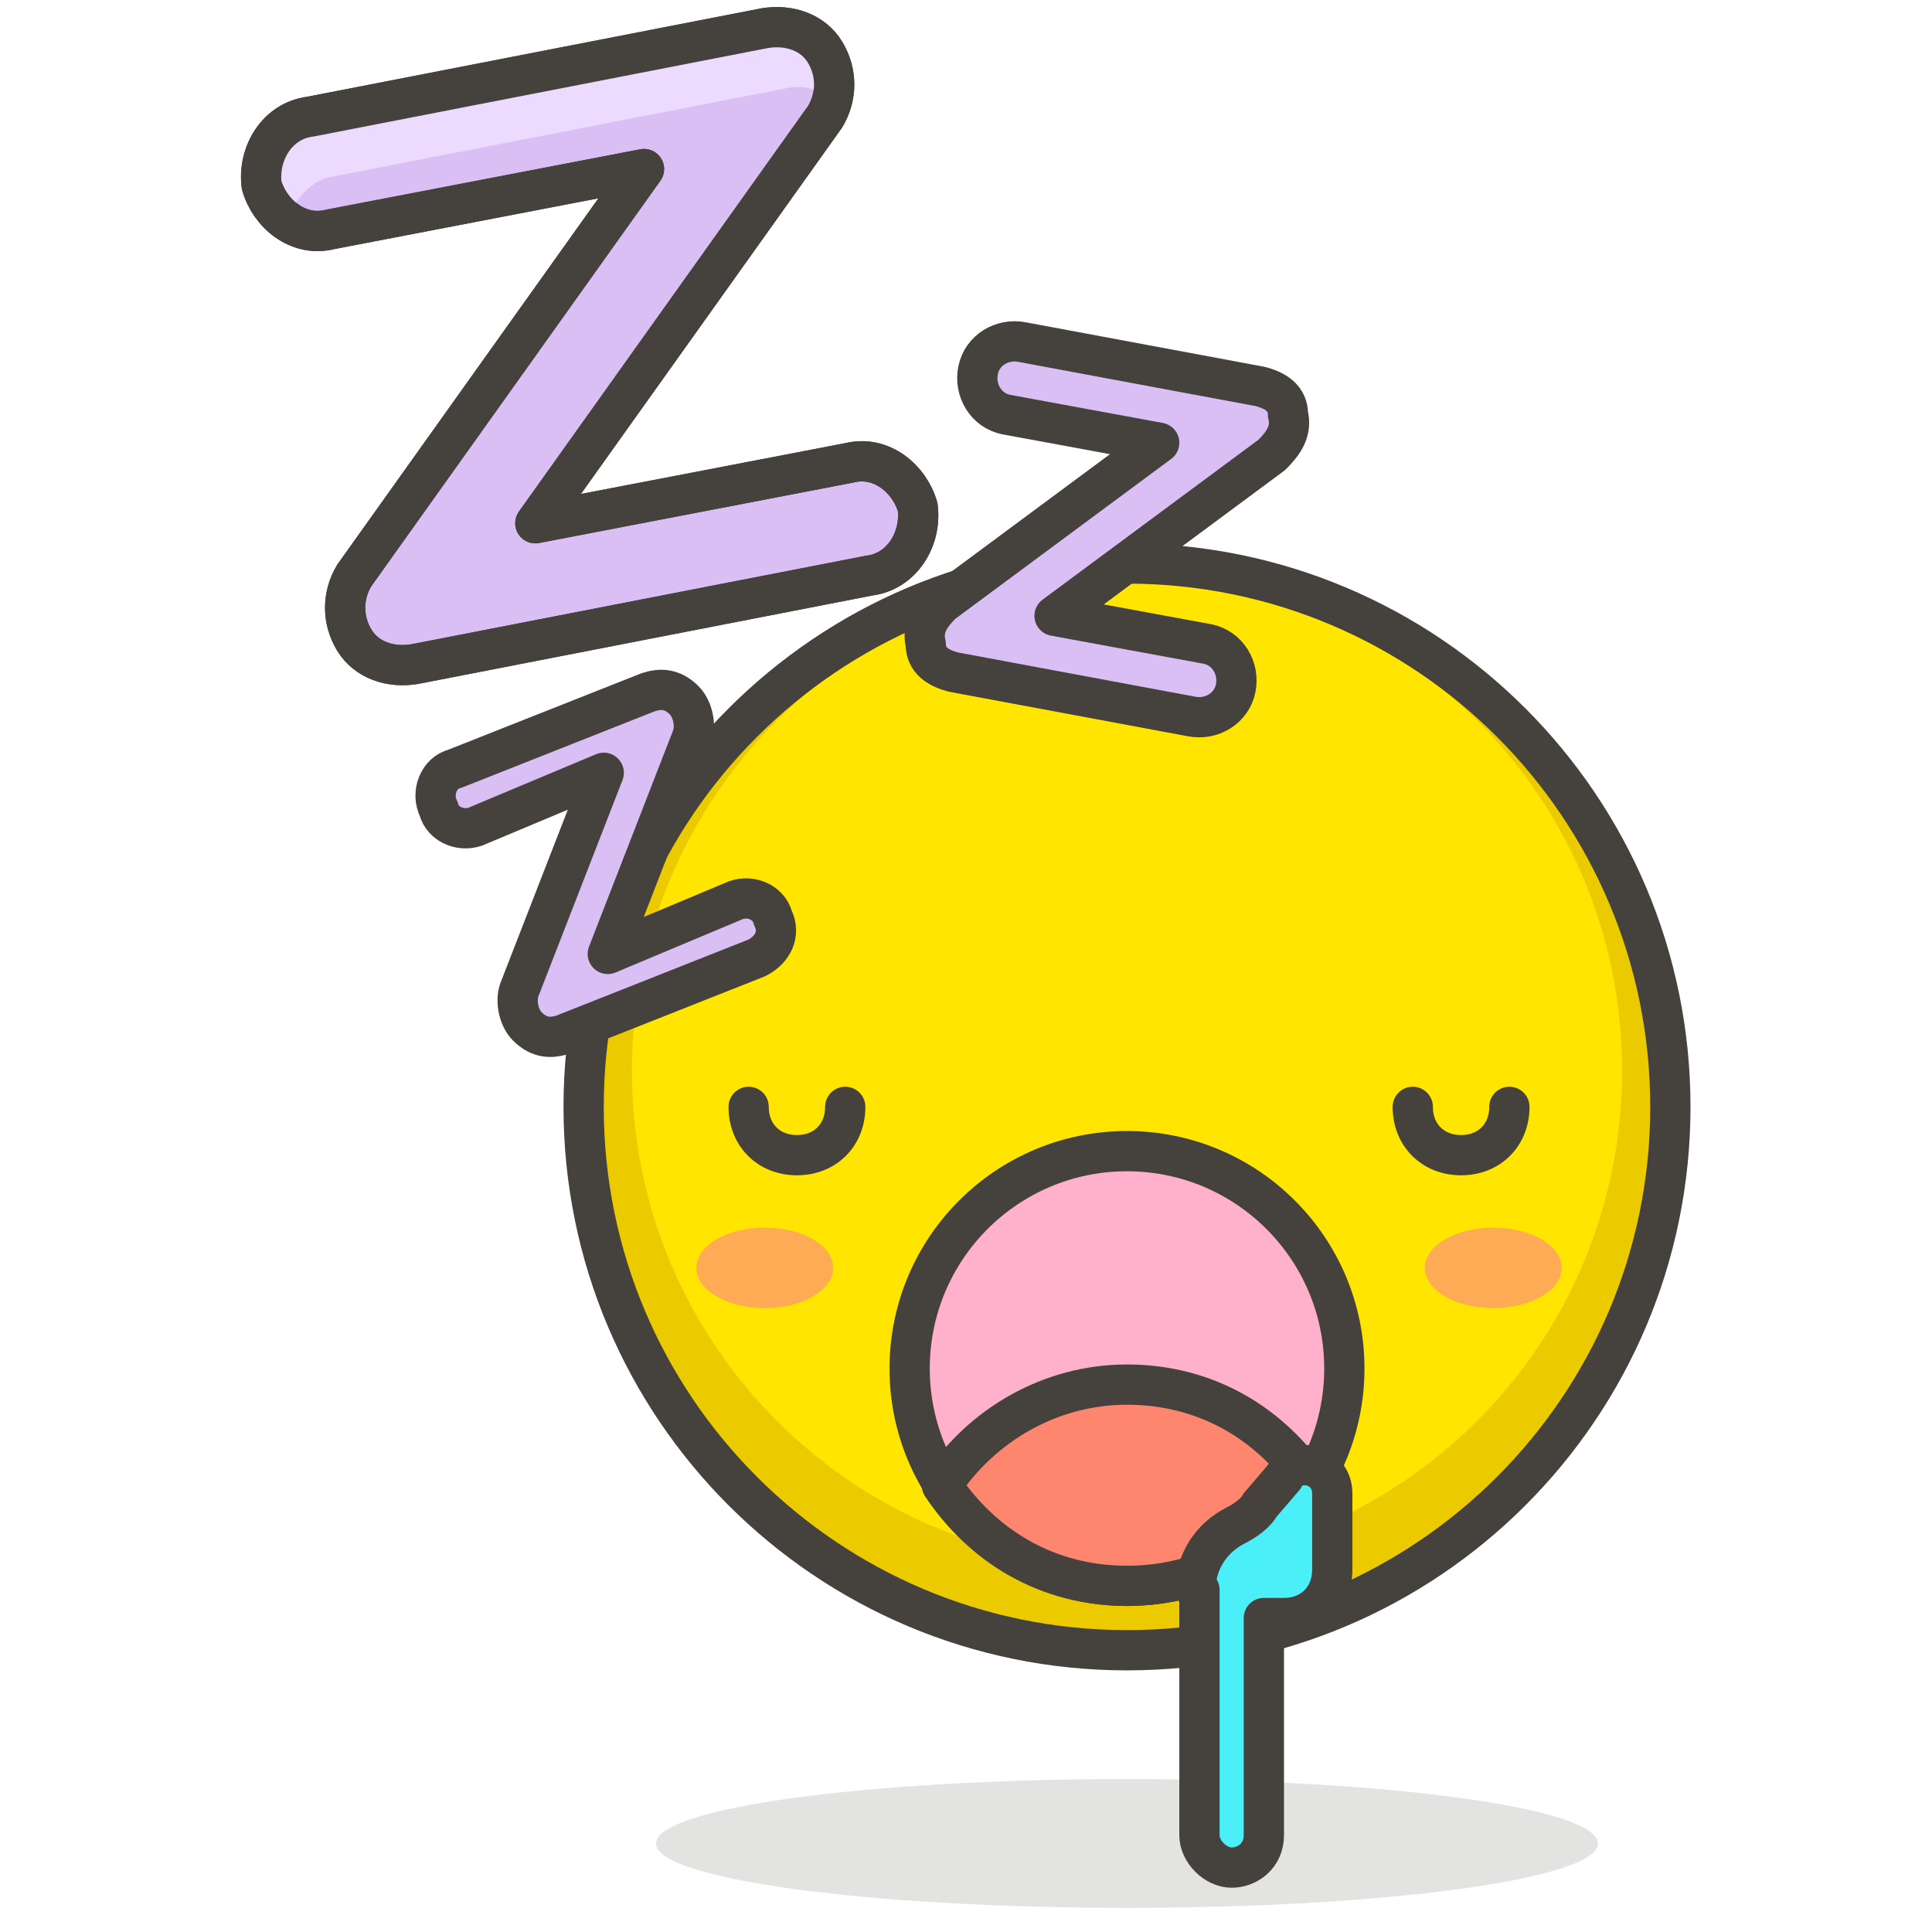
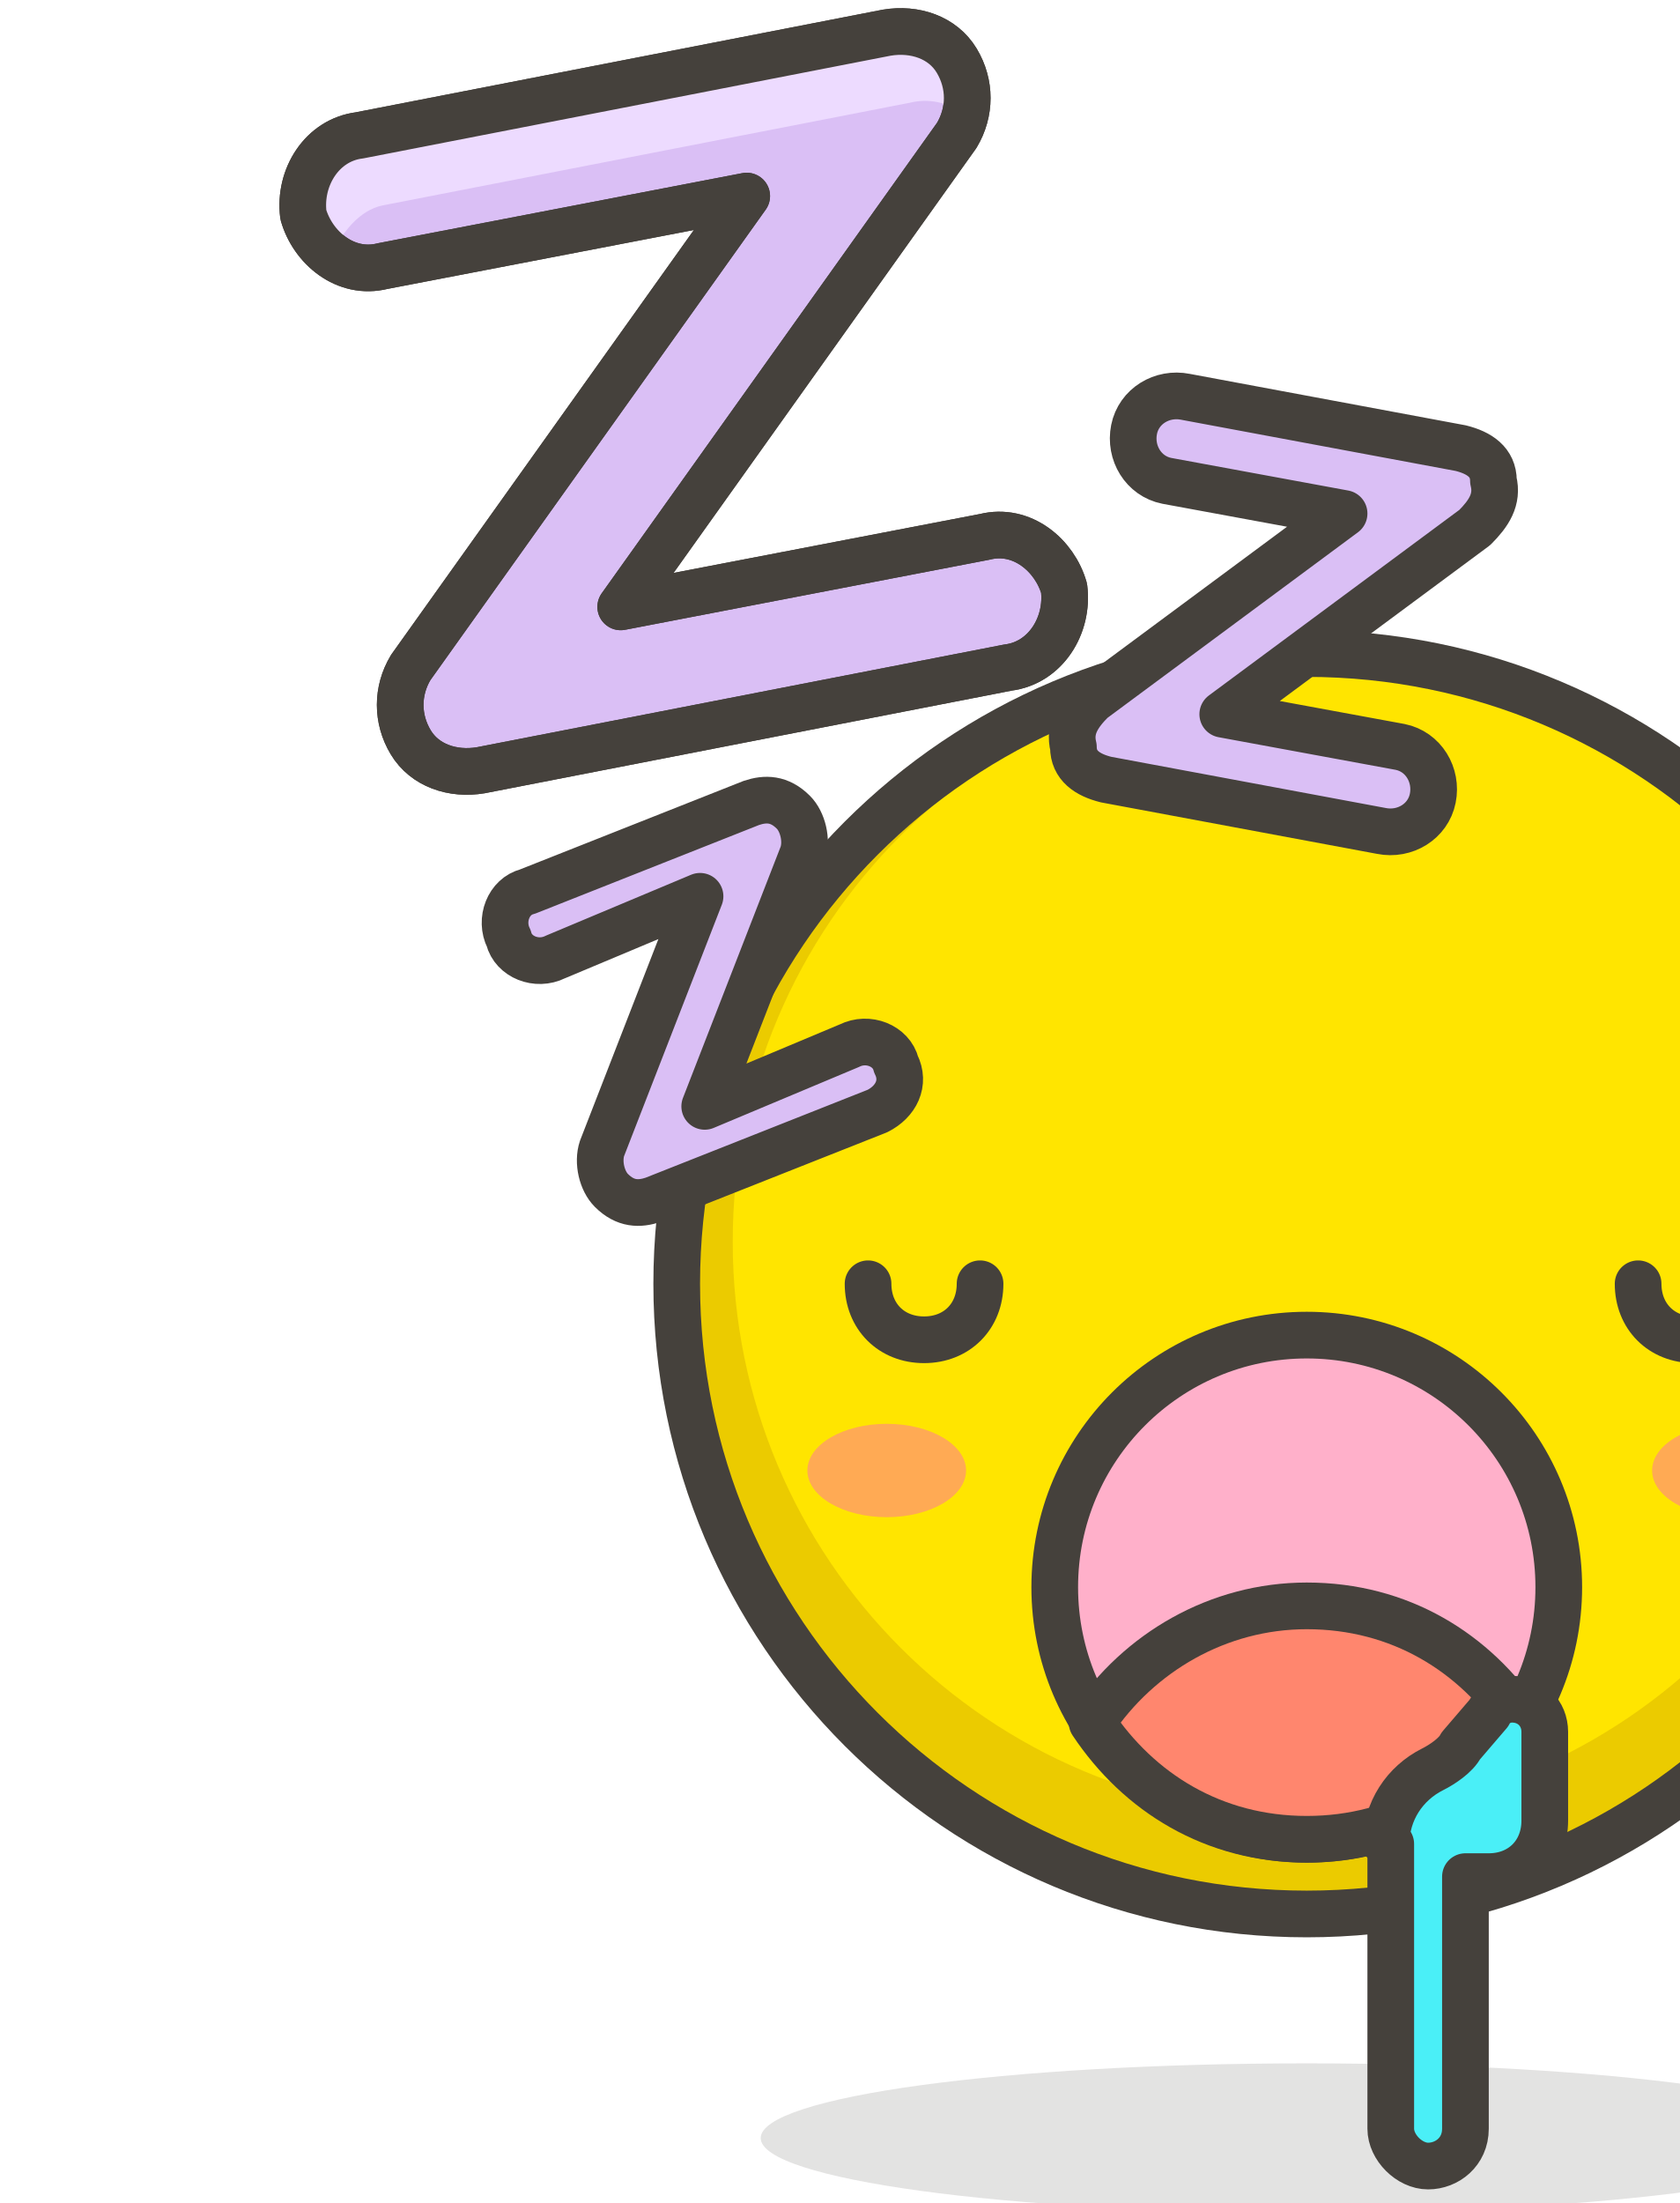
- <svg xmlns="http://www.w3.org/2000/svg" viewBox="0 0 48 48">
-   <symbol id="New_Symbol_14" viewBox="-6.5 -6.5 13 13">
+ <svg xmlns="http://www.w3.org/2000/svg">
+   <symbol id="New_Symbol_14">
    <path fill="#ffd4c3" stroke="#504b46" stroke-linecap="round" stroke-linejoin="round" stroke-miterlimit="10" d="M0-6c2.2 0 4.1 1.5 4.7 3.5C6.3-2.5 6.4 0 5 0v1c0 2.8-2.2 5-5 5s-5-2.2-5-5V0c-1.4 0-1.3-2.5.2-2.5C-4.1-4.5-2.2-6 0-6z" />
    <circle cx="-1.6" cy="-.1" r=".1" fill="#ffc258" />
    <path fill="#4f4b45" d="M-1.6.5c-.3 0-.6-.3-.6-.6s.2-.7.6-.7c.3 0 .6.3.6.7s-.3.6-.6.6z" />
    <circle cx="1.6" cy="-.1" r=".1" fill="#ffc258" />
    <path fill="#4f4b45" d="M1.6.5C1.3.5 1 .2 1-.1s.3-.6.6-.6.6.3.6.6-.2.6-.6.6z" />
    <circle cx="-3" cy="-1.5" r=".5" fill="#fabfa5" />
    <circle cx="3" cy="-1.5" r=".5" fill="#fabfa5" />
    <path fill="none" stroke="#504b46" stroke-linecap="round" stroke-linejoin="round" stroke-miterlimit="10" d="M-1.2-3c.8-.5 1.7-.5 2.5 0" />
  </symbol>
  <g id="Icons">
    <g id="XMLID_429_">
      <ellipse id="XMLID_464_" cx="28" cy="45.8" fill="#45413c" opacity=".15" rx="11.7" ry="1.6" />
      <circle id="XMLID_461_" cx="28" cy="27.5" r="13.5" fill="#ffe500" />
      <path id="XMLID_482_" fill="#ebcb00" d="M28 14c-7.4 0-13.5 6-13.5 13.5S20.5 41 28 41c7.4 0 13.5-6 13.5-13.5S35.5 14 28 14zm0 24.9c-6.8 0-12.3-5.5-12.3-12.3 0-6.8 5.5-12.3 12.3-12.3 6.8 0 12.3 5.5 12.3 12.3 0 6.8-5.5 12.3-12.3 12.3z" />
      <circle id="XMLID_458_" cx="28" cy="27.5" r="13.5" fill="none" stroke="#45413c" stroke-linecap="round" stroke-linejoin="round" stroke-miterlimit="10" />
      <circle id="XMLID_456_" cx="28" cy="34" r="5.4" fill="#ffb0ca" stroke="#45413c" stroke-linecap="round" stroke-linejoin="round" stroke-miterlimit="10" />
      <path id="XMLID_455_" fill="#ff866e" stroke="#45413c" stroke-linecap="round" stroke-linejoin="round" stroke-miterlimit="10" d="M28 34.4c-1.9 0-3.6 1-4.6 2.5 1 1.5 2.6 2.5 4.6 2.5s3.6-1 4.6-2.5c-1-1.5-2.6-2.5-4.6-2.5z" />
      <g id="XMLID_476_">
        <path id="XMLID_454_" fill="#dabff5" stroke="#45413c" stroke-linejoin="round" stroke-miterlimit="10" d="M29.6 17.8l-5.9-1.1c-.4-.1-.7-.3-.7-.7-.1-.4.1-.7.4-1l5.4-4-3.8-.7c-.5-.1-.8-.6-.7-1.1.1-.5.6-.8 1.1-.7l5.9 1.1c.4.1.7.3.7.7.1.4-.1.7-.4 1l-5.4 4 3.8.7c.5.1.8.6.7 1.1-.1.5-.6.8-1.1.7z" />
      </g>
      <g id="XMLID_474_">
        <path id="XMLID_453_" fill="#dabff5" stroke="#45413c" stroke-linejoin="round" stroke-miterlimit="10" d="M18.8 23.8L14 25.7c-.3.1-.6.1-.9-.2-.2-.2-.3-.6-.2-.9l2.1-5.4-3.1 1.3c-.4.2-.9 0-1-.4-.2-.4 0-.9.4-1l4.8-1.9c.3-.1.6-.1.9.2.2.2.3.6.2.9l-2.1 5.4 3.1-1.3c.4-.2.9 0 1 .4.2.4 0 .8-.4 1z" />
      </g>
      <g id="XMLID_472_">
        <path id="XMLID_452_" fill="#dabff5" stroke="#45413c" stroke-linejoin="round" stroke-miterlimit="10" d="M21.6 14.3l-11.3 2.2c-.6.1-1.2-.1-1.5-.6-.3-.5-.3-1.1 0-1.6L16 4.2 8.2 5.7c-.8.2-1.5-.4-1.7-1.1-.1-.8.4-1.6 1.2-1.7L19 .7c.6-.1 1.2.1 1.5.6.3.5.3 1.1 0 1.6L13.3 13l7.8-1.5c.8-.2 1.5.4 1.7 1.1.1.8-.4 1.6-1.2 1.7z" />
      </g>
      <g id="XMLID_470_">
        <path id="XMLID_451_" fill="#eddbff" d="M8.2 4.4l11.3-2.2c.4-.1.8 0 1.1.2.1-.4.1-.8-.2-1.2-.3-.5-.9-.7-1.5-.6L7.7 2.9c-.8.1-1.3.9-1.2 1.7.1.4.3.7.6.9.2-.5.6-1 1.1-1.1z" />
      </g>
      <ellipse id="XMLID_450_" cx="37.1" cy="31.5" fill="#ffaa54" rx="1.7" ry="1" />
      <ellipse id="XMLID_449_" cx="19" cy="31.5" fill="#ffaa54" rx="1.7" ry="1" />
      <path id="XMLID_448_" fill="#4aeff7" stroke="#45413c" stroke-linecap="round" stroke-linejoin="round" stroke-miterlimit="10" d="M29.7 39.5c0-.7.4-1.3 1-1.6.2-.1.5-.3.6-.5l.6-.7c.1-.2.3-.3.5-.3.4 0 .7.3.7.7V39c0 .7-.5 1.2-1.2 1.2h-.5v5.4c0 .5-.4.8-.8.8s-.8-.4-.8-.8v-6.1z" />
      <path id="XMLID_447_" fill="none" stroke="#45413c" stroke-linecap="round" stroke-linejoin="round" stroke-miterlimit="10" d="M37.5 27.5c0 .7-.5 1.2-1.2 1.2s-1.2-.5-1.2-1.2" />
      <path id="XMLID_446_" fill="none" stroke="#45413c" stroke-linecap="round" stroke-linejoin="round" stroke-miterlimit="10" d="M21 27.5c0 .7-.5 1.2-1.2 1.2s-1.2-.5-1.2-1.2" />
      <g id="XMLID_463_">
        <path id="XMLID_445_" fill="none" stroke="#45413c" stroke-linejoin="round" stroke-miterlimit="10" d="M21.6 14.3l-11.3 2.2c-.6.1-1.2-.1-1.5-.6-.3-.5-.3-1.1 0-1.6L16 4.2 8.2 5.7c-.8.2-1.5-.4-1.7-1.1-.1-.8.4-1.6 1.2-1.7L19 .7c.6-.1 1.2.1 1.5.6.3.5.3 1.1 0 1.6L13.3 13l7.8-1.5c.8-.2 1.5.4 1.7 1.1.1.8-.4 1.6-1.2 1.7z" />
      </g>
    </g>
  </g>
</svg>
